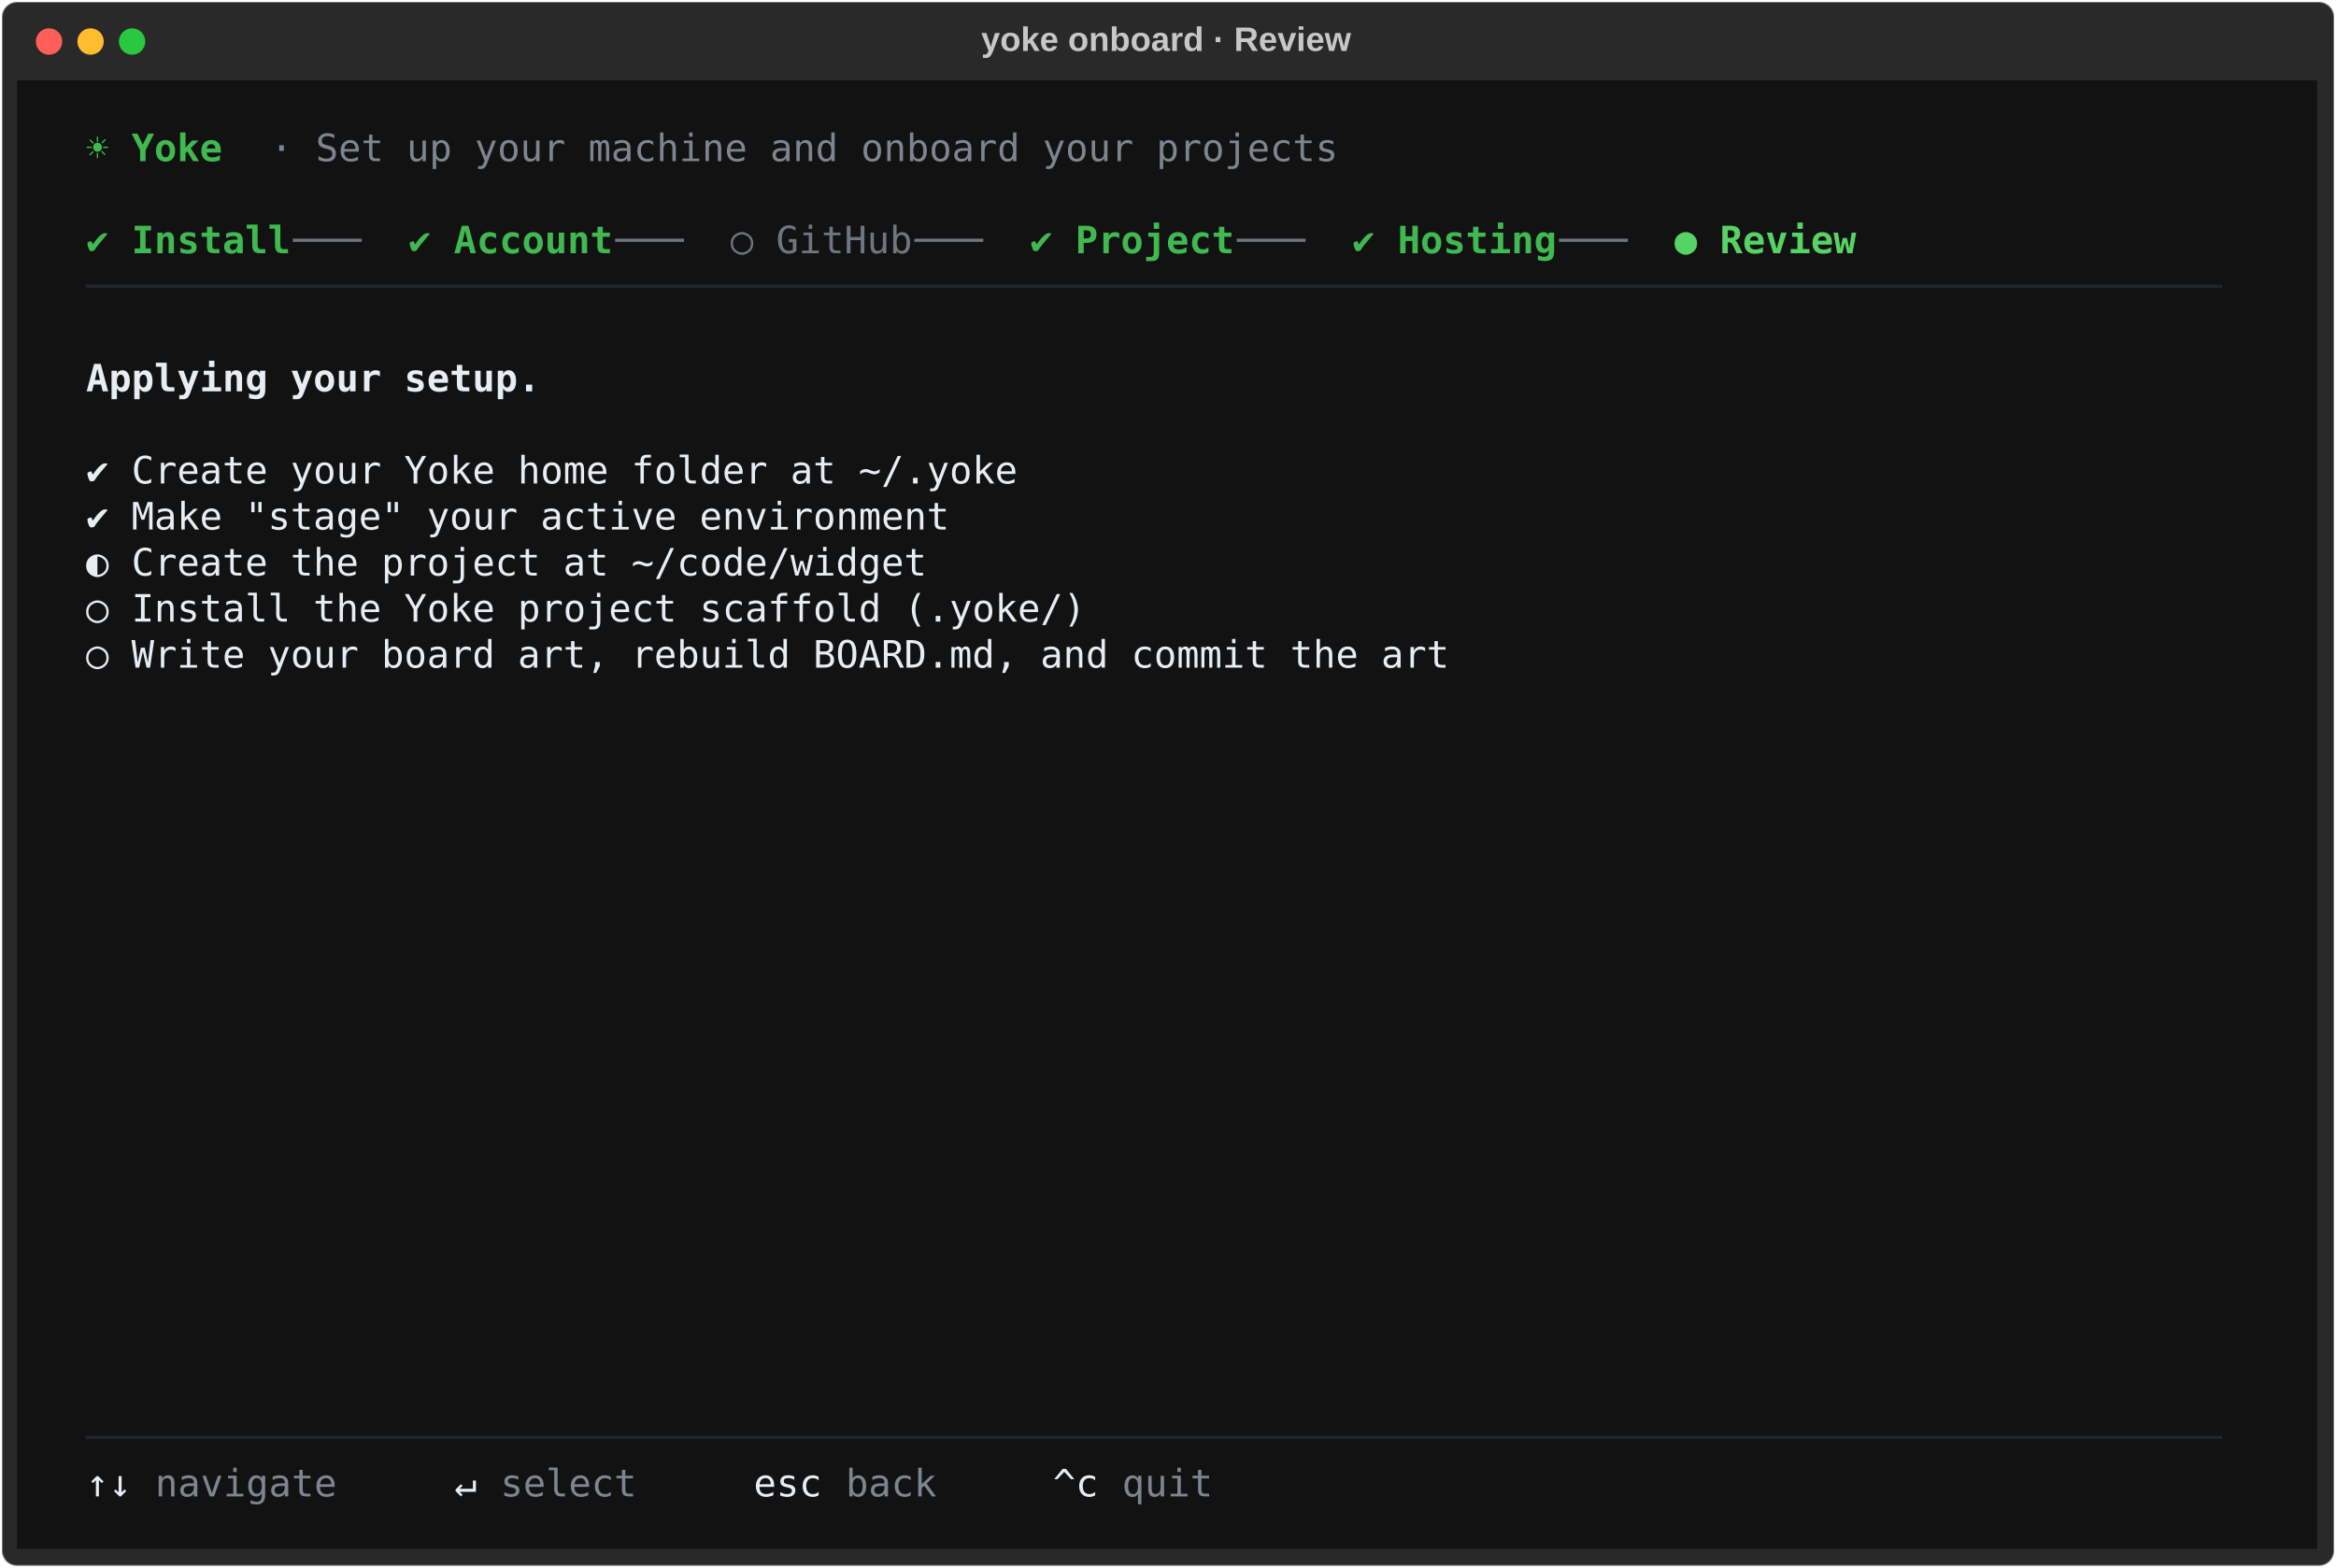
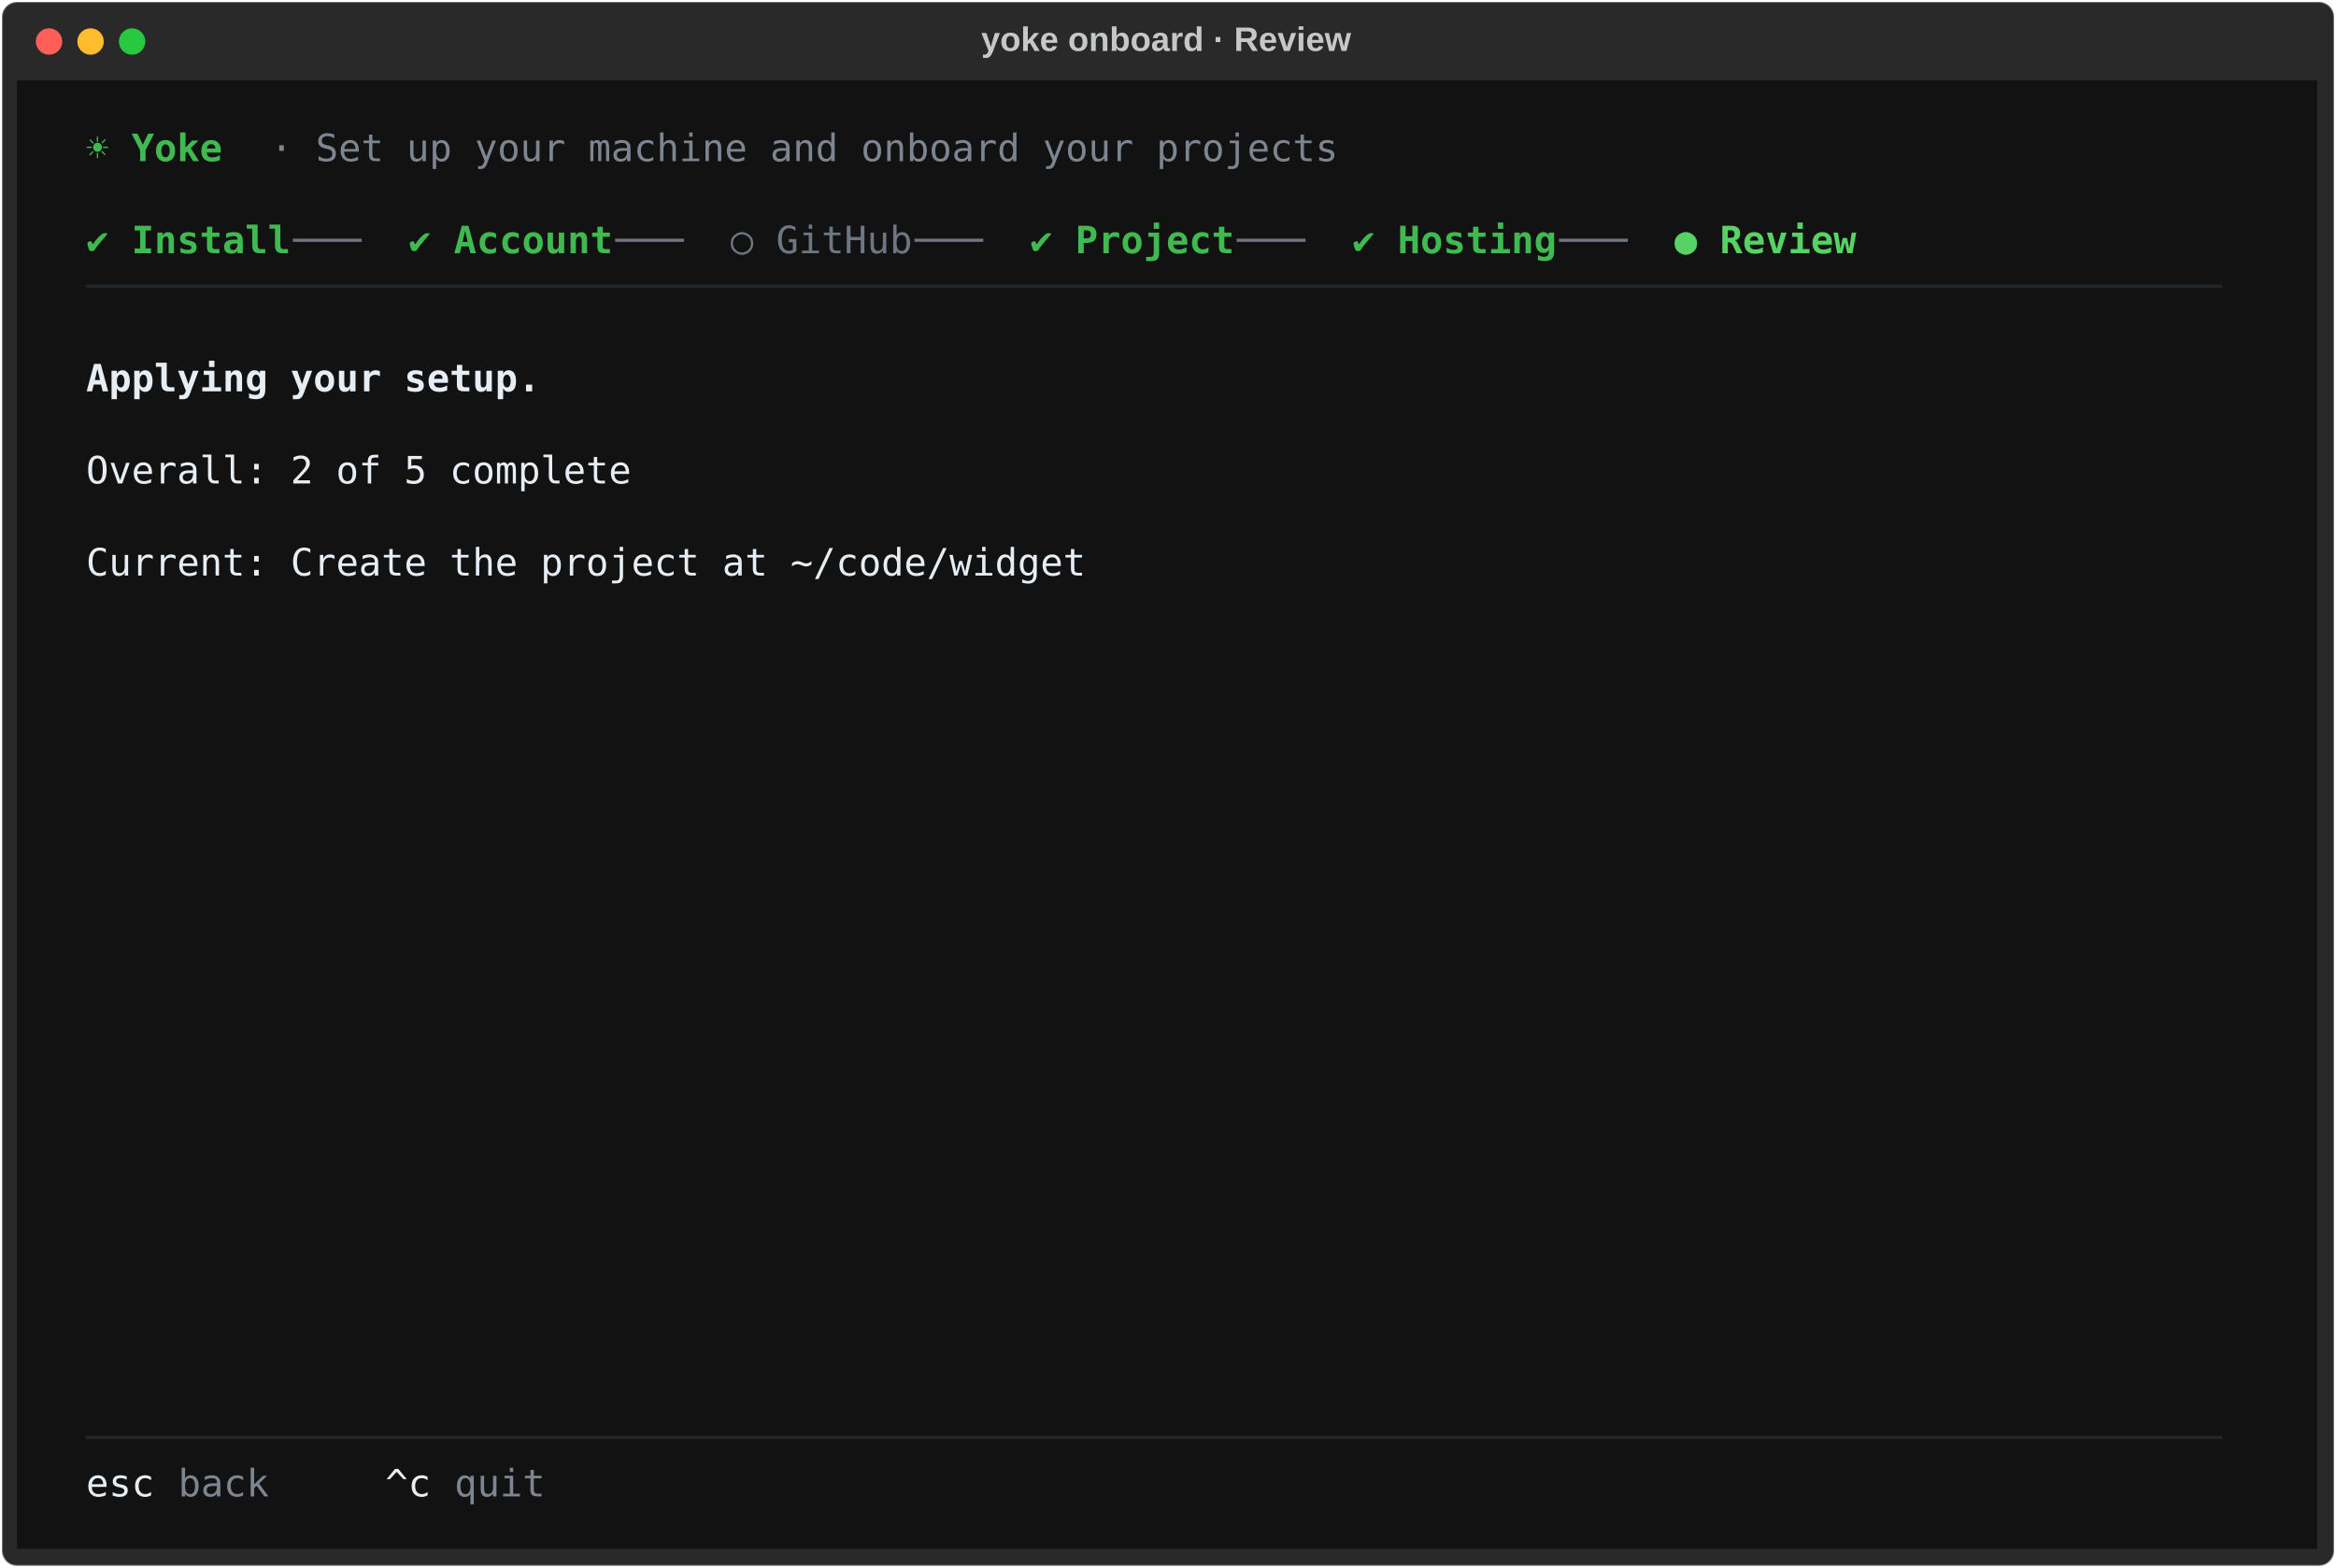
<svg xmlns="http://www.w3.org/2000/svg" class="rich-terminal" viewBox="0 0 1238 830.8">
  <style>

    @font-face {
        font-family: "Fira Code";
        src: local("FiraCode-Regular"),
                url("https://cdnjs.cloudflare.com/ajax/libs/firacode/{{VERSION}}/woff2/FiraCode-Regular.woff2") format("woff2"),
                url("https://cdnjs.cloudflare.com/ajax/libs/firacode/{{VERSION}}/woff/FiraCode-Regular.woff") format("woff");
        font-style: normal;
        font-weight: 400;
    }
    @font-face {
        font-family: "Fira Code";
        src: local("FiraCode-Bold"),
                url("https://cdnjs.cloudflare.com/ajax/libs/firacode/{{VERSION}}/woff2/FiraCode-Bold.woff2") format("woff2"),
                url("https://cdnjs.cloudflare.com/ajax/libs/firacode/{{VERSION}}/woff/FiraCode-Bold.woff") format("woff");
        font-style: bold;
        font-weight: 700;
    }

    .terminal-YOKE-matrix {
        font-family: Fira Code, monospace;
        font-size: 20px;
        line-height: 24.4px;
        font-variant-east-asian: full-width;
    }

    .terminal-YOKE-title {
        font-size: 18px;
        font-weight: bold;
        font-family: arial;
    }

.terminal-YOKE-r2 { fill: #3fb950;font-weight: bold }
.terminal-YOKE-r3 { fill: #e6edf3 }
.terminal-YOKE-r4 { fill: #7d8590 }
.terminal-YOKE-r5 { fill: #6e7681 }
.terminal-YOKE-r6 { fill: #56d364;font-weight: bold }
.terminal-YOKE-r7 { fill: #21262d }
.terminal-YOKE-r8 { fill: #e6edf3;font-weight: bold }
    </style>
  <defs>
    <clipPath id="terminal-YOKE-clip-terminal">
      <rect x="0" y="0" width="1219.0" height="779.8" />
    </clipPath>
    <clipPath id="terminal-YOKE-line-0">
      <rect x="0" y="1.5" width="1220" height="24.65" />
    </clipPath>
    <clipPath id="terminal-YOKE-line-1">
      <rect x="0" y="25.9" width="1220" height="24.65" />
    </clipPath>
    <clipPath id="terminal-YOKE-line-2">
      <rect x="0" y="50.3" width="1220" height="24.65" />
    </clipPath>
    <clipPath id="terminal-YOKE-line-3">
      <rect x="0" y="74.7" width="1220" height="24.65" />
    </clipPath>
    <clipPath id="terminal-YOKE-line-4">
      <rect x="0" y="99.1" width="1220" height="24.65" />
    </clipPath>
    <clipPath id="terminal-YOKE-line-5">
      <rect x="0" y="123.5" width="1220" height="24.65" />
    </clipPath>
    <clipPath id="terminal-YOKE-line-6">
      <rect x="0" y="147.9" width="1220" height="24.65" />
    </clipPath>
    <clipPath id="terminal-YOKE-line-7">
      <rect x="0" y="172.3" width="1220" height="24.65" />
    </clipPath>
    <clipPath id="terminal-YOKE-line-8">
      <rect x="0" y="196.7" width="1220" height="24.65" />
    </clipPath>
    <clipPath id="terminal-YOKE-line-9">
      <rect x="0" y="221.1" width="1220" height="24.65" />
    </clipPath>
    <clipPath id="terminal-YOKE-line-10">
      <rect x="0" y="245.5" width="1220" height="24.65" />
    </clipPath>
    <clipPath id="terminal-YOKE-line-11">
      <rect x="0" y="269.9" width="1220" height="24.65" />
    </clipPath>
    <clipPath id="terminal-YOKE-line-12">
      <rect x="0" y="294.3" width="1220" height="24.65" />
    </clipPath>
    <clipPath id="terminal-YOKE-line-13">
      <rect x="0" y="318.7" width="1220" height="24.65" />
    </clipPath>
    <clipPath id="terminal-YOKE-line-14">
      <rect x="0" y="343.1" width="1220" height="24.65" />
    </clipPath>
    <clipPath id="terminal-YOKE-line-15">
      <rect x="0" y="367.5" width="1220" height="24.65" />
    </clipPath>
    <clipPath id="terminal-YOKE-line-16">
      <rect x="0" y="391.9" width="1220" height="24.65" />
    </clipPath>
    <clipPath id="terminal-YOKE-line-17">
      <rect x="0" y="416.3" width="1220" height="24.65" />
    </clipPath>
    <clipPath id="terminal-YOKE-line-18">
      <rect x="0" y="440.7" width="1220" height="24.65" />
    </clipPath>
    <clipPath id="terminal-YOKE-line-19">
      <rect x="0" y="465.1" width="1220" height="24.65" />
    </clipPath>
    <clipPath id="terminal-YOKE-line-20">
      <rect x="0" y="489.5" width="1220" height="24.65" />
    </clipPath>
    <clipPath id="terminal-YOKE-line-21">
      <rect x="0" y="513.9" width="1220" height="24.65" />
    </clipPath>
    <clipPath id="terminal-YOKE-line-22">
      <rect x="0" y="538.3" width="1220" height="24.65" />
    </clipPath>
    <clipPath id="terminal-YOKE-line-23">
      <rect x="0" y="562.7" width="1220" height="24.65" />
    </clipPath>
    <clipPath id="terminal-YOKE-line-24">
      <rect x="0" y="587.1" width="1220" height="24.65" />
    </clipPath>
    <clipPath id="terminal-YOKE-line-25">
      <rect x="0" y="611.5" width="1220" height="24.65" />
    </clipPath>
    <clipPath id="terminal-YOKE-line-26">
      <rect x="0" y="635.9" width="1220" height="24.65" />
    </clipPath>
    <clipPath id="terminal-YOKE-line-27">
      <rect x="0" y="660.3" width="1220" height="24.65" />
    </clipPath>
    <clipPath id="terminal-YOKE-line-28">
      <rect x="0" y="684.7" width="1220" height="24.65" />
    </clipPath>
    <clipPath id="terminal-YOKE-line-29">
      <rect x="0" y="709.1" width="1220" height="24.65" />
    </clipPath>
    <clipPath id="terminal-YOKE-line-30">
      <rect x="0" y="733.5" width="1220" height="24.65" />
    </clipPath>
  </defs>
  <rect fill="#292929" stroke="rgba(255,255,255,0.35)" stroke-width="1" x="1" y="1" width="1236" height="828.8" rx="8" />
  <text class="terminal-YOKE-title" fill="#c5c8c6" text-anchor="middle" x="618" y="27">yoke onboard · Review</text>
  <g transform="translate(26,22)">
    <circle cx="0" cy="0" r="7" fill="#ff5f57" />
    <circle cx="22" cy="0" r="7" fill="#febc2e" />
    <circle cx="44" cy="0" r="7" fill="#28c840" />
  </g>
  <g transform="translate(9, 41)" clip-path="url(#terminal-YOKE-clip-terminal)">
    <rect fill="#121212" x="0" y="1.5" width="1220" height="24.65" shape-rendering="crispEdges" />
    <rect fill="#121212" x="0" y="25.9" width="36.6" height="24.65" shape-rendering="crispEdges" />
    <rect fill="#121212" x="36.6" y="25.9" width="73.2" height="24.65" shape-rendering="crispEdges" />
    <rect fill="#121212" x="109.8" y="25.9" width="24.4" height="24.65" shape-rendering="crispEdges" />
    <rect fill="#121212" x="134.2" y="25.9" width="573.4" height="24.65" shape-rendering="crispEdges" />
    <rect fill="#121212" x="707.6" y="25.9" width="512.4" height="24.65" shape-rendering="crispEdges" />
    <rect fill="#121212" x="0" y="50.3" width="1220" height="24.65" shape-rendering="crispEdges" />
    <rect fill="#121212" x="0" y="74.7" width="36.6" height="24.65" shape-rendering="crispEdges" />
    <rect fill="#121212" x="36.6" y="74.7" width="109.8" height="24.65" shape-rendering="crispEdges" />
    <rect fill="#121212" x="146.4" y="74.7" width="61" height="24.65" shape-rendering="crispEdges" />
    <rect fill="#121212" x="207.4" y="74.7" width="109.8" height="24.65" shape-rendering="crispEdges" />
    <rect fill="#121212" x="317.2" y="74.7" width="61" height="24.65" shape-rendering="crispEdges" />
    <rect fill="#121212" x="378.2" y="74.7" width="97.6" height="24.65" shape-rendering="crispEdges" />
    <rect fill="#121212" x="475.8" y="74.7" width="61" height="24.65" shape-rendering="crispEdges" />
    <rect fill="#121212" x="536.8" y="74.7" width="109.8" height="24.65" shape-rendering="crispEdges" />
    <rect fill="#121212" x="646.6" y="74.7" width="61" height="24.65" shape-rendering="crispEdges" />
    <rect fill="#121212" x="707.6" y="74.7" width="109.8" height="24.65" shape-rendering="crispEdges" />
    <rect fill="#121212" x="817.4" y="74.7" width="61" height="24.65" shape-rendering="crispEdges" />
    <rect fill="#121212" x="878.4" y="74.7" width="97.6" height="24.65" shape-rendering="crispEdges" />
    <rect fill="#121212" x="976" y="74.7" width="244" height="24.65" shape-rendering="crispEdges" />
    <rect fill="#121212" x="0" y="99.1" width="36.6" height="24.65" shape-rendering="crispEdges" />
    <rect fill="#121212" x="36.6" y="99.1" width="1146.8" height="24.65" shape-rendering="crispEdges" />
    <rect fill="#121212" x="1183.4" y="99.1" width="36.6" height="24.65" shape-rendering="crispEdges" />
    <rect fill="#121212" x="0" y="123.5" width="1220" height="24.65" shape-rendering="crispEdges" />
    <rect fill="#121212" x="0" y="147.9" width="36.6" height="24.65" shape-rendering="crispEdges" />
    <rect fill="#121212" x="36.6" y="147.9" width="244" height="24.65" shape-rendering="crispEdges" />
    <rect fill="#121212" x="280.6" y="147.9" width="939.4" height="24.65" shape-rendering="crispEdges" />
    <rect fill="#121212" x="0" y="172.3" width="36.6" height="24.65" shape-rendering="crispEdges" />
    <rect fill="#121212" x="36.6" y="172.3" width="0" height="24.65" shape-rendering="crispEdges" />
    <rect fill="#121212" x="36.6" y="172.3" width="1183.4" height="24.65" shape-rendering="crispEdges" />
    <rect fill="#121212" x="0" y="196.7" width="36.6" height="24.65" shape-rendering="crispEdges" />
-     <rect fill="#121212" x="36.6" y="196.7" width="524.6" height="24.65" shape-rendering="crispEdges" />
-     <rect fill="#121212" x="561.2" y="196.7" width="658.8" height="24.65" shape-rendering="crispEdges" />
+     <rect fill="#121212" x="36.6" y="196.7" width="292.8" height="24.65" shape-rendering="crispEdges" />
+     <rect fill="#121212" x="329.4" y="196.7" width="890.6" height="24.65" shape-rendering="crispEdges" />
    <rect fill="#121212" x="0" y="221.1" width="36.6" height="24.65" shape-rendering="crispEdges" />
-     <rect fill="#121212" x="36.6" y="221.1" width="488" height="24.65" shape-rendering="crispEdges" />
-     <rect fill="#121212" x="524.6" y="221.1" width="695.4" height="24.65" shape-rendering="crispEdges" />
+     <rect fill="#121212" x="36.6" y="221.1" width="0" height="24.65" shape-rendering="crispEdges" />
+     <rect fill="#121212" x="36.6" y="221.1" width="1183.4" height="24.65" shape-rendering="crispEdges" />
    <rect fill="#121212" x="0" y="245.5" width="36.6" height="24.65" shape-rendering="crispEdges" />
-     <rect fill="#121212" x="36.6" y="245.5" width="475.8" height="24.65" shape-rendering="crispEdges" />
-     <rect fill="#121212" x="512.4" y="245.5" width="707.6" height="24.65" shape-rendering="crispEdges" />
+     <rect fill="#121212" x="36.6" y="245.5" width="536.8" height="24.65" shape-rendering="crispEdges" />
+     <rect fill="#121212" x="573.4" y="245.5" width="646.6" height="24.65" shape-rendering="crispEdges" />
    <rect fill="#121212" x="0" y="269.9" width="36.6" height="24.65" shape-rendering="crispEdges" />
-     <rect fill="#121212" x="36.6" y="269.9" width="561.2" height="24.65" shape-rendering="crispEdges" />
-     <rect fill="#121212" x="597.8" y="269.9" width="622.2" height="24.65" shape-rendering="crispEdges" />
+     <rect fill="#121212" x="36.6" y="269.9" width="1183.4" height="24.65" shape-rendering="crispEdges" />
    <rect fill="#121212" x="0" y="294.3" width="36.6" height="24.65" shape-rendering="crispEdges" />
-     <rect fill="#121212" x="36.6" y="294.3" width="756.4" height="24.65" shape-rendering="crispEdges" />
-     <rect fill="#121212" x="793" y="294.3" width="427" height="24.65" shape-rendering="crispEdges" />
+     <rect fill="#121212" x="36.6" y="294.3" width="1183.4" height="24.65" shape-rendering="crispEdges" />
    <rect fill="#121212" x="0" y="318.7" width="36.6" height="24.65" shape-rendering="crispEdges" />
    <rect fill="#121212" x="36.6" y="318.7" width="1183.4" height="24.65" shape-rendering="crispEdges" />
    <rect fill="#121212" x="0" y="343.1" width="36.6" height="24.65" shape-rendering="crispEdges" />
    <rect fill="#121212" x="36.6" y="343.1" width="1183.4" height="24.65" shape-rendering="crispEdges" />
    <rect fill="#121212" x="0" y="367.5" width="36.6" height="24.65" shape-rendering="crispEdges" />
    <rect fill="#121212" x="36.6" y="367.5" width="1183.4" height="24.65" shape-rendering="crispEdges" />
    <rect fill="#121212" x="0" y="391.9" width="36.6" height="24.65" shape-rendering="crispEdges" />
    <rect fill="#121212" x="36.6" y="391.9" width="1183.4" height="24.65" shape-rendering="crispEdges" />
    <rect fill="#121212" x="0" y="416.3" width="36.6" height="24.65" shape-rendering="crispEdges" />
    <rect fill="#121212" x="36.6" y="416.3" width="1183.4" height="24.65" shape-rendering="crispEdges" />
    <rect fill="#121212" x="0" y="440.7" width="36.6" height="24.65" shape-rendering="crispEdges" />
    <rect fill="#121212" x="36.6" y="440.7" width="1183.4" height="24.65" shape-rendering="crispEdges" />
    <rect fill="#121212" x="0" y="465.1" width="36.6" height="24.65" shape-rendering="crispEdges" />
    <rect fill="#121212" x="36.6" y="465.1" width="1183.4" height="24.65" shape-rendering="crispEdges" />
    <rect fill="#121212" x="0" y="489.5" width="36.6" height="24.65" shape-rendering="crispEdges" />
    <rect fill="#121212" x="36.6" y="489.5" width="1183.4" height="24.65" shape-rendering="crispEdges" />
    <rect fill="#121212" x="0" y="513.9" width="36.6" height="24.65" shape-rendering="crispEdges" />
    <rect fill="#121212" x="36.6" y="513.9" width="1183.4" height="24.65" shape-rendering="crispEdges" />
    <rect fill="#121212" x="0" y="538.3" width="36.6" height="24.65" shape-rendering="crispEdges" />
    <rect fill="#121212" x="36.6" y="538.3" width="1183.4" height="24.65" shape-rendering="crispEdges" />
    <rect fill="#121212" x="0" y="562.7" width="36.6" height="24.65" shape-rendering="crispEdges" />
    <rect fill="#121212" x="36.6" y="562.7" width="1183.4" height="24.65" shape-rendering="crispEdges" />
    <rect fill="#121212" x="0" y="587.1" width="36.6" height="24.65" shape-rendering="crispEdges" />
    <rect fill="#121212" x="36.6" y="587.1" width="1183.4" height="24.65" shape-rendering="crispEdges" />
    <rect fill="#121212" x="0" y="611.5" width="36.6" height="24.65" shape-rendering="crispEdges" />
    <rect fill="#121212" x="36.6" y="611.5" width="1183.4" height="24.65" shape-rendering="crispEdges" />
    <rect fill="#121212" x="0" y="635.9" width="36.6" height="24.65" shape-rendering="crispEdges" />
    <rect fill="#121212" x="36.6" y="635.9" width="1183.4" height="24.65" shape-rendering="crispEdges" />
    <rect fill="#121212" x="0" y="660.3" width="36.6" height="24.65" shape-rendering="crispEdges" />
    <rect fill="#121212" x="36.6" y="660.3" width="1183.4" height="24.65" shape-rendering="crispEdges" />
    <rect fill="#121212" x="0" y="684.7" width="36.6" height="24.65" shape-rendering="crispEdges" />
    <rect fill="#121212" x="36.6" y="684.7" width="1183.4" height="24.65" shape-rendering="crispEdges" />
    <rect fill="#121212" x="0" y="709.1" width="36.6" height="24.65" shape-rendering="crispEdges" />
    <rect fill="#121212" x="36.6" y="709.1" width="1146.8" height="24.65" shape-rendering="crispEdges" />
    <rect fill="#121212" x="1183.4" y="709.1" width="36.6" height="24.65" shape-rendering="crispEdges" />
    <rect fill="#121212" x="0" y="733.5" width="36.6" height="24.65" shape-rendering="crispEdges" />
-     <rect fill="#121212" x="36.6" y="733.5" width="24.4" height="24.65" shape-rendering="crispEdges" />
-     <rect fill="#121212" x="61" y="733.5" width="12.2" height="24.65" shape-rendering="crispEdges" />
-     <rect fill="#121212" x="73.2" y="733.5" width="97.6" height="24.65" shape-rendering="crispEdges" />
-     <rect fill="#121212" x="170.8" y="733.5" width="61" height="24.65" shape-rendering="crispEdges" />
-     <rect fill="#121212" x="231.8" y="733.5" width="12.2" height="24.65" shape-rendering="crispEdges" />
-     <rect fill="#121212" x="244" y="733.5" width="12.2" height="24.65" shape-rendering="crispEdges" />
-     <rect fill="#121212" x="256.2" y="733.5" width="73.2" height="24.65" shape-rendering="crispEdges" />
-     <rect fill="#121212" x="329.4" y="733.5" width="61" height="24.65" shape-rendering="crispEdges" />
-     <rect fill="#121212" x="390.4" y="733.5" width="36.6" height="24.65" shape-rendering="crispEdges" />
-     <rect fill="#121212" x="427" y="733.5" width="12.2" height="24.65" shape-rendering="crispEdges" />
-     <rect fill="#121212" x="439.2" y="733.5" width="48.8" height="24.65" shape-rendering="crispEdges" />
-     <rect fill="#121212" x="488" y="733.5" width="61" height="24.65" shape-rendering="crispEdges" />
-     <rect fill="#121212" x="549" y="733.5" width="24.4" height="24.65" shape-rendering="crispEdges" />
-     <rect fill="#121212" x="573.4" y="733.5" width="12.2" height="24.65" shape-rendering="crispEdges" />
-     <rect fill="#121212" x="585.6" y="733.5" width="48.8" height="24.65" shape-rendering="crispEdges" />
-     <rect fill="#121212" x="634.4" y="733.5" width="585.6" height="24.65" shape-rendering="crispEdges" />
+     <rect fill="#121212" x="36.6" y="733.5" width="36.6" height="24.65" shape-rendering="crispEdges" />
+     <rect fill="#121212" x="73.2" y="733.5" width="12.2" height="24.65" shape-rendering="crispEdges" />
+     <rect fill="#121212" x="85.4" y="733.5" width="48.8" height="24.65" shape-rendering="crispEdges" />
+     <rect fill="#121212" x="134.2" y="733.5" width="61" height="24.65" shape-rendering="crispEdges" />
+     <rect fill="#121212" x="195.2" y="733.5" width="24.4" height="24.65" shape-rendering="crispEdges" />
+     <rect fill="#121212" x="219.6" y="733.5" width="12.2" height="24.65" shape-rendering="crispEdges" />
+     <rect fill="#121212" x="231.8" y="733.5" width="48.8" height="24.65" shape-rendering="crispEdges" />
+     <rect fill="#121212" x="280.6" y="733.5" width="939.4" height="24.65" shape-rendering="crispEdges" />
    <rect fill="#121212" x="0" y="757.9" width="1220" height="24.65" shape-rendering="crispEdges" />
    <g class="terminal-YOKE-matrix">
      <text class="terminal-YOKE-r2" x="36.6" y="44.4" textLength="73.2" clip-path="url(#terminal-YOKE-line-1)">☀ Yoke</text>
      <text class="terminal-YOKE-r4" x="134.2" y="44.4" textLength="573.4" clip-path="url(#terminal-YOKE-line-1)">· Set up your machine and onboard your projects</text>
      <text class="terminal-YOKE-r2" x="36.6" y="93.2" textLength="109.8" clip-path="url(#terminal-YOKE-line-3)">✔ Install</text>
      <text class="terminal-YOKE-r5" x="146.4" y="93.2" textLength="61" clip-path="url(#terminal-YOKE-line-3)"> ─── </text>
      <text class="terminal-YOKE-r2" x="207.4" y="93.2" textLength="109.8" clip-path="url(#terminal-YOKE-line-3)">✔ Account</text>
      <text class="terminal-YOKE-r5" x="317.2" y="93.2" textLength="61" clip-path="url(#terminal-YOKE-line-3)"> ─── </text>
      <text class="terminal-YOKE-r5" x="378.2" y="93.2" textLength="97.6" clip-path="url(#terminal-YOKE-line-3)">○ GitHub</text>
      <text class="terminal-YOKE-r5" x="475.8" y="93.2" textLength="61" clip-path="url(#terminal-YOKE-line-3)"> ─── </text>
      <text class="terminal-YOKE-r2" x="536.8" y="93.2" textLength="109.8" clip-path="url(#terminal-YOKE-line-3)">✔ Project</text>
      <text class="terminal-YOKE-r5" x="646.6" y="93.2" textLength="61" clip-path="url(#terminal-YOKE-line-3)"> ─── </text>
      <text class="terminal-YOKE-r2" x="707.6" y="93.2" textLength="109.8" clip-path="url(#terminal-YOKE-line-3)">✔ Hosting</text>
      <text class="terminal-YOKE-r5" x="817.4" y="93.2" textLength="61" clip-path="url(#terminal-YOKE-line-3)"> ─── </text>
      <text class="terminal-YOKE-r6" x="878.4" y="93.2" textLength="97.6" clip-path="url(#terminal-YOKE-line-3)">● Review</text>
      <text class="terminal-YOKE-r7" x="36.6" y="117.6" textLength="1146.8" clip-path="url(#terminal-YOKE-line-4)">──────────────────────────────────────────────────────────────────────────────────────────────</text>
      <text class="terminal-YOKE-r8" x="36.6" y="166.4" textLength="244" clip-path="url(#terminal-YOKE-line-6)">Applying your setup.</text>
-       <text class="terminal-YOKE-r3" x="36.6" y="215.2" textLength="524.6" clip-path="url(#terminal-YOKE-line-8)">  ✔ Create your Yoke home folder at ~/.yoke</text>
-       <text class="terminal-YOKE-r3" x="36.6" y="239.6" textLength="488" clip-path="url(#terminal-YOKE-line-9)">  ✔ Make "stage" your active environment</text>
-       <text class="terminal-YOKE-r3" x="36.6" y="264" textLength="475.8" clip-path="url(#terminal-YOKE-line-10)">  ◐ Create the project at ~/code/widget</text>
-       <text class="terminal-YOKE-r3" x="36.6" y="288.4" textLength="561.2" clip-path="url(#terminal-YOKE-line-11)">  ○ Install the Yoke project scaffold (.yoke/)</text>
-       <text class="terminal-YOKE-r3" x="36.6" y="312.8" textLength="756.4" clip-path="url(#terminal-YOKE-line-12)">  ○ Write your board art, rebuild BOARD.md, and commit the art</text>
+       <text class="terminal-YOKE-r3" x="36.6" y="215.2" textLength="292.8" clip-path="url(#terminal-YOKE-line-8)">Overall: 2 of 5 complete</text>
+       <text class="terminal-YOKE-r3" x="36.6" y="264" textLength="536.8" clip-path="url(#terminal-YOKE-line-10)">Current: Create the project at ~/code/widget</text>
      <text class="terminal-YOKE-r7" x="36.6" y="727.6" textLength="1146.8" clip-path="url(#terminal-YOKE-line-29)">──────────────────────────────────────────────────────────────────────────────────────────────</text>
-       <text class="terminal-YOKE-r3" x="36.6" y="752" textLength="24.4" clip-path="url(#terminal-YOKE-line-30)">↑↓</text>
-       <text class="terminal-YOKE-r4" x="73.2" y="752" textLength="97.6" clip-path="url(#terminal-YOKE-line-30)">navigate</text>
-       <text class="terminal-YOKE-r3" x="231.8" y="752" textLength="12.2" clip-path="url(#terminal-YOKE-line-30)">↵</text>
-       <text class="terminal-YOKE-r4" x="256.2" y="752" textLength="73.2" clip-path="url(#terminal-YOKE-line-30)">select</text>
-       <text class="terminal-YOKE-r3" x="390.4" y="752" textLength="36.6" clip-path="url(#terminal-YOKE-line-30)">esc</text>
-       <text class="terminal-YOKE-r4" x="439.2" y="752" textLength="48.8" clip-path="url(#terminal-YOKE-line-30)">back</text>
-       <text class="terminal-YOKE-r3" x="549" y="752" textLength="24.4" clip-path="url(#terminal-YOKE-line-30)">^c</text>
-       <text class="terminal-YOKE-r4" x="585.6" y="752" textLength="48.8" clip-path="url(#terminal-YOKE-line-30)">quit</text>
+       <text class="terminal-YOKE-r3" x="36.6" y="752" textLength="36.6" clip-path="url(#terminal-YOKE-line-30)">esc</text>
+       <text class="terminal-YOKE-r4" x="85.4" y="752" textLength="48.8" clip-path="url(#terminal-YOKE-line-30)">back</text>
+       <text class="terminal-YOKE-r3" x="195.2" y="752" textLength="24.4" clip-path="url(#terminal-YOKE-line-30)">^c</text>
+       <text class="terminal-YOKE-r4" x="231.8" y="752" textLength="48.8" clip-path="url(#terminal-YOKE-line-30)">quit</text>
    </g>
  </g>
</svg>
